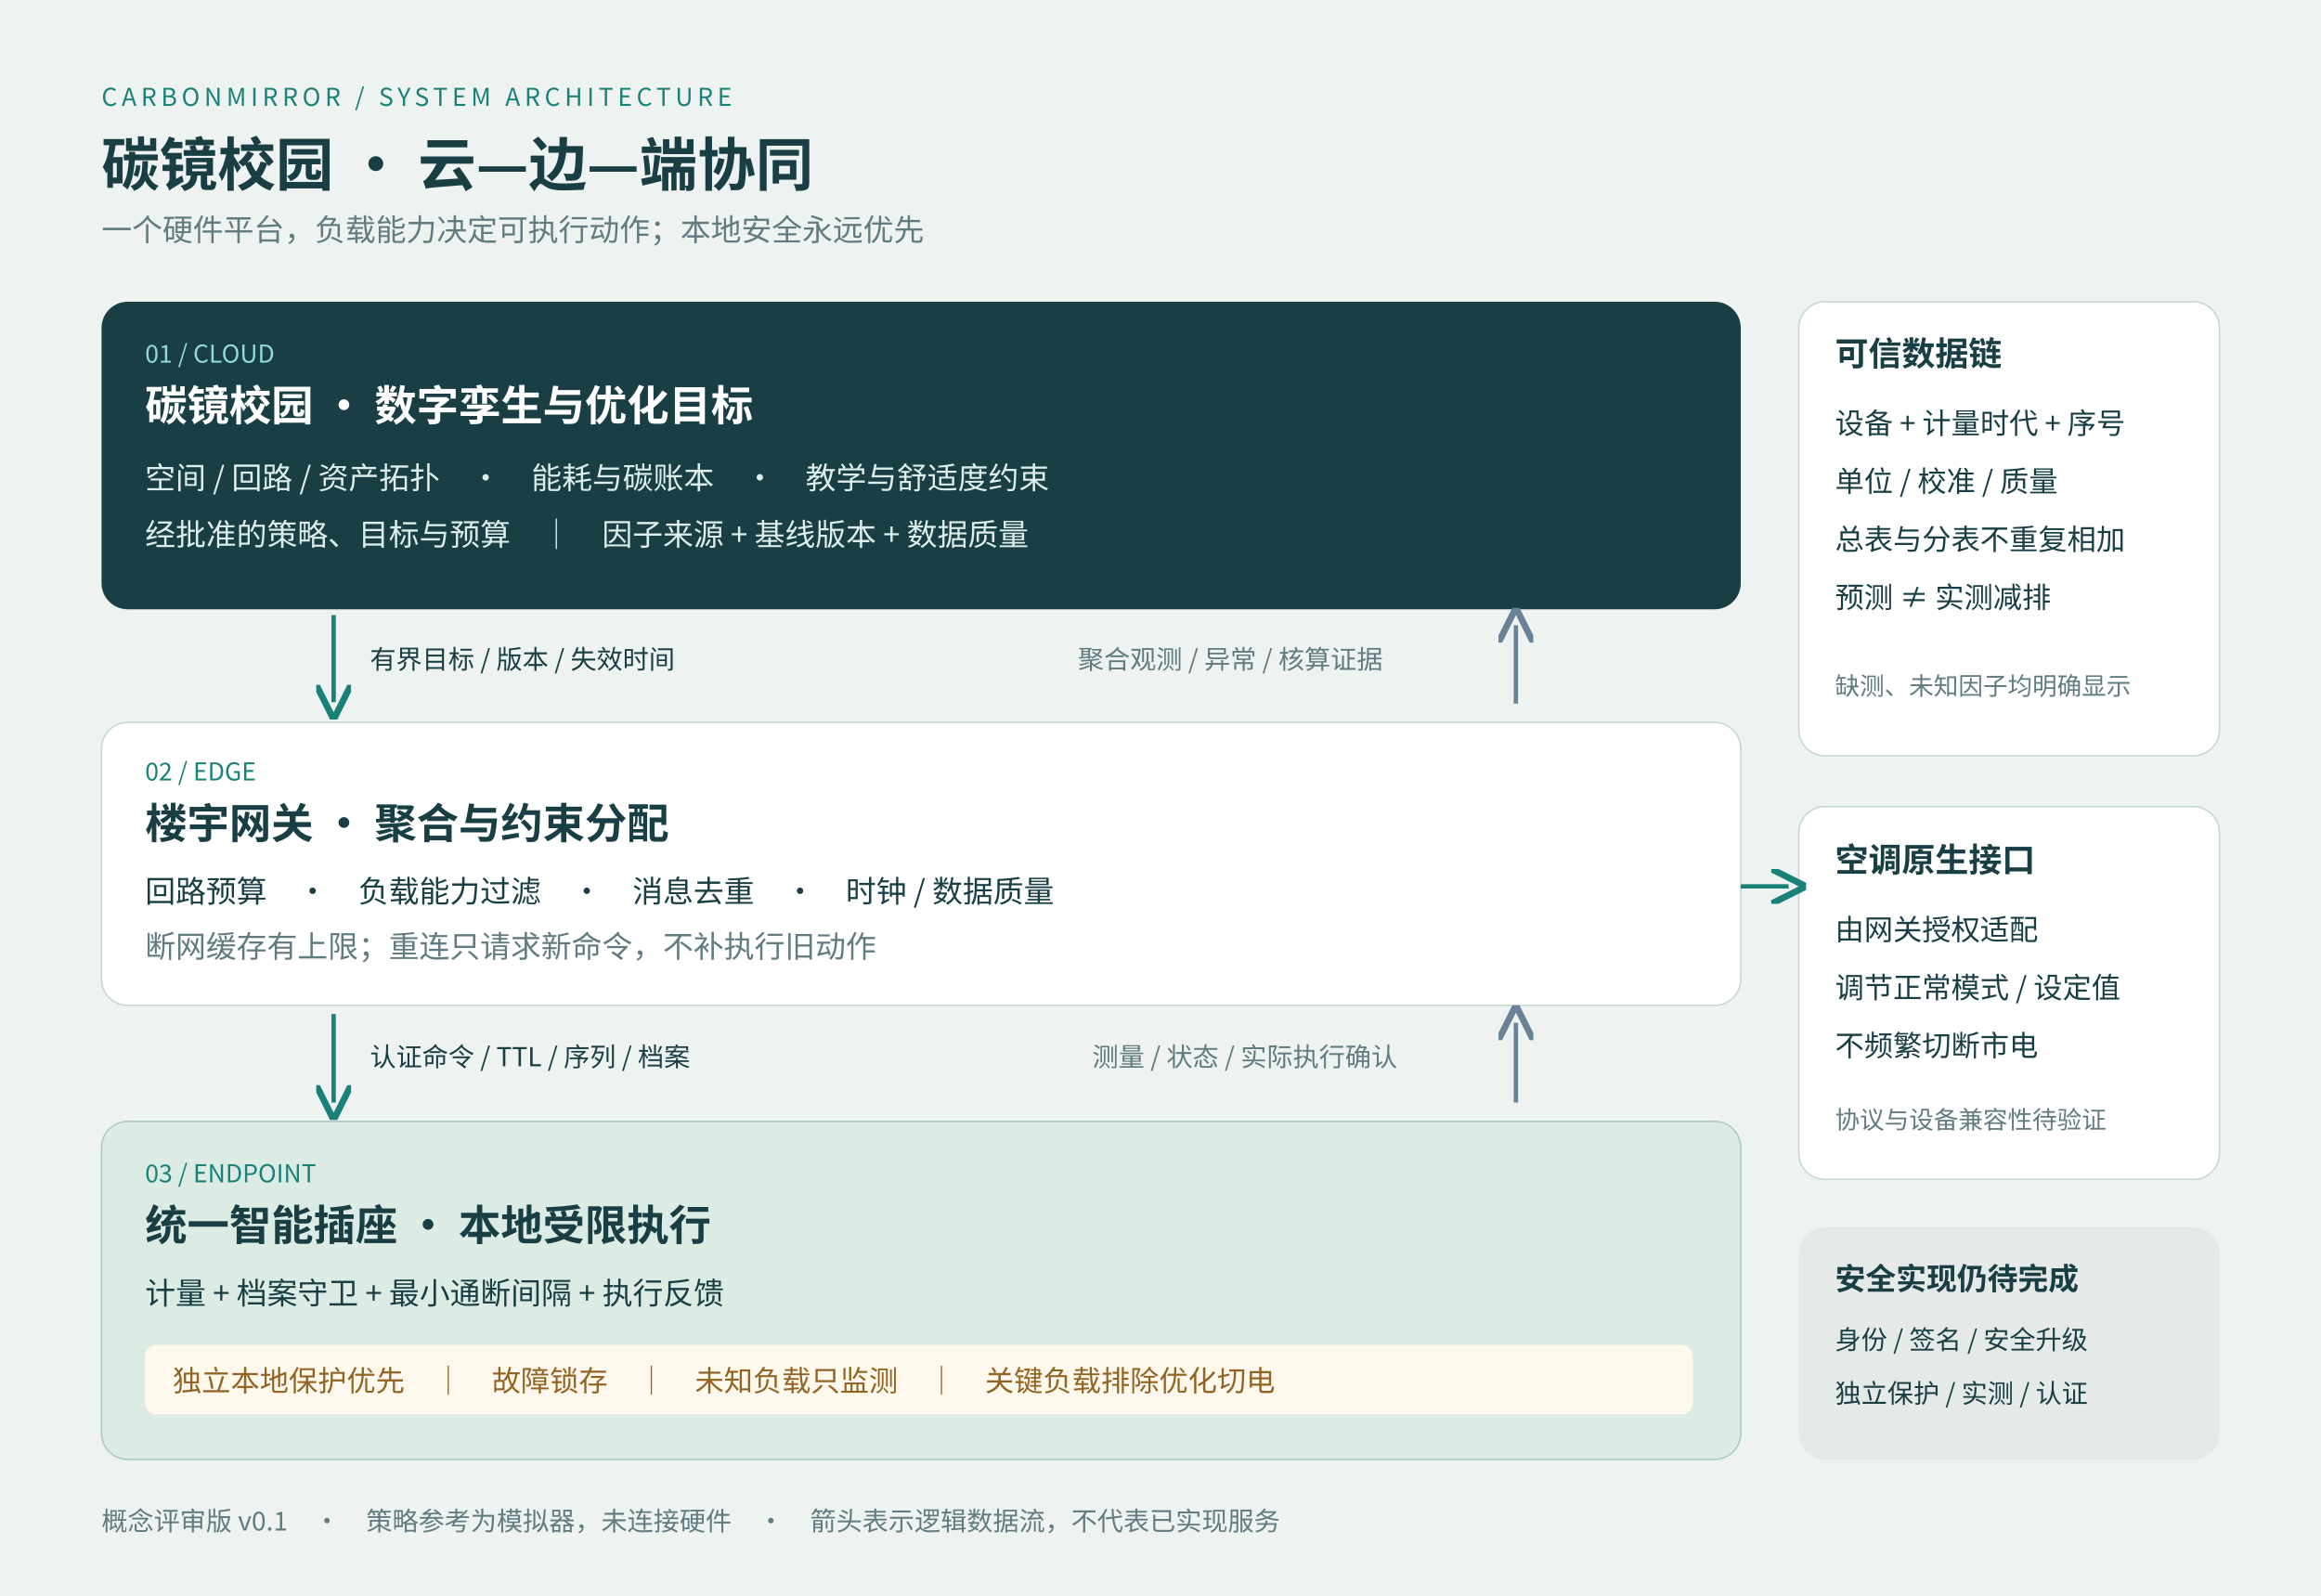
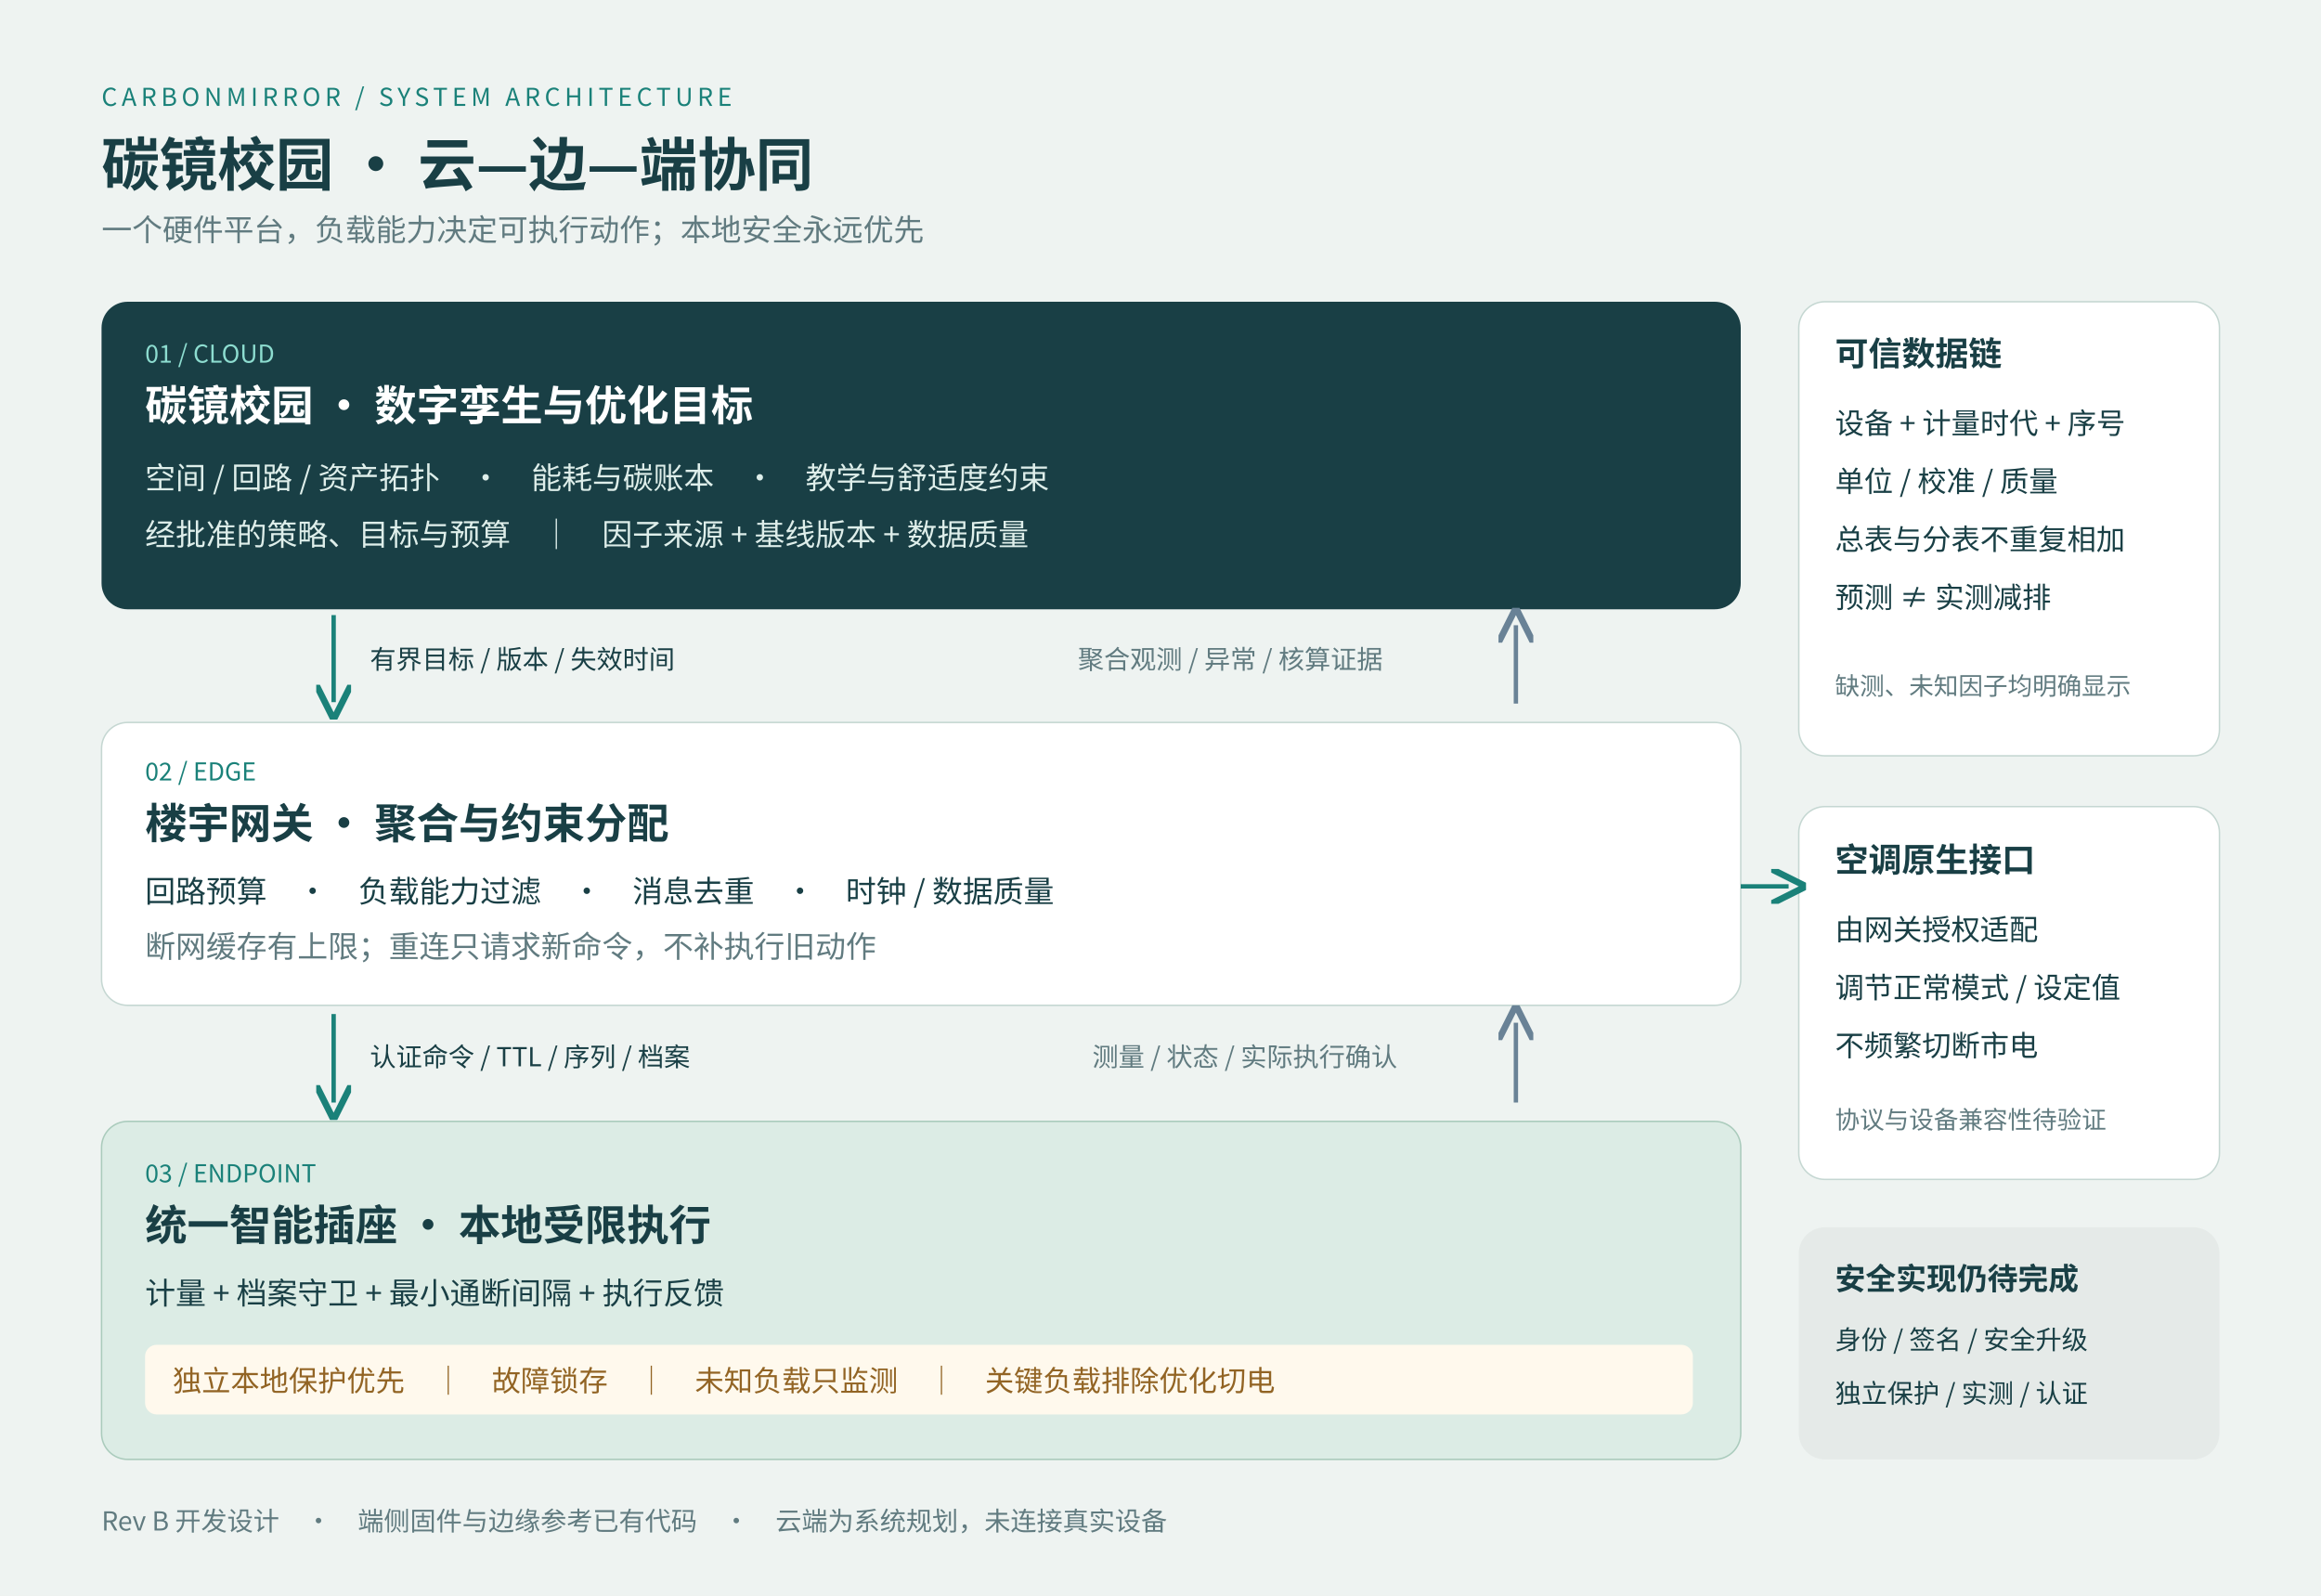
<svg xmlns="http://www.w3.org/2000/svg" width="1600" height="1100" viewBox="0 0 1600 1100">
  <defs>
    <marker id="down" markerWidth="8" markerHeight="8" refX="4" refY="4" orient="auto">
      <path d="M0,0 L8,4 L0,8" fill="none" stroke="#1a8179" stroke-width="1.5" />
    </marker>
    <marker id="up" markerWidth="8" markerHeight="8" refX="4" refY="4" orient="auto">
      <path d="M0,0 L8,4 L0,8" fill="none" stroke="#698296" stroke-width="1.5" />
    </marker>
  </defs>
  <rect width="1600" height="1100" fill="#eef3f1" />
  <g font-family="Noto Sans CJK SC, sans-serif" fill="#193f45">
    <text x="70" y="73" font-size="17" letter-spacing="3" fill="#1a8179">CARBONMIRROR / SYSTEM ARCHITECTURE</text>
    <text x="70" y="128" font-size="40" font-weight="700">碳镜校园 · 云—边—端协同</text>
    <text x="70" y="166" font-size="21" fill="#617b80">一个硬件平台，负载能力决定可执行动作；本地安全永远优先</text>
    <rect x="70" y="208" width="1130" height="212" rx="18" fill="#193f45" />
    <text x="100" y="250" font-size="17" fill="#8dddd0">01 / CLOUD</text>
    <text x="100" y="290" font-size="29" fill="white" font-weight="700">碳镜校园 · 数字孪生与优化目标</text>
    <text x="100" y="337" font-size="21" fill="#deeeea">空间 / 回路 / 资产拓扑　·　能耗与碳账本　·　教学与舒适度约束</text>
    <text x="100" y="376" font-size="21" fill="#deeeea">经批准的策略、目标与预算　｜　因子来源 + 基线版本 + 数据质量</text>
    <path d="M230 424 V484" stroke="#1a8179" stroke-width="3" marker-end="url(#down)" />
    <text x="255" y="461" font-size="18">有界目标 / 版本 / 失效时间</text>
    <path d="M1045 485 V431" stroke="#698296" stroke-width="3" marker-end="url(#up)" />
    <text x="743" y="461" font-size="18" fill="#617b80">聚合观测 / 异常 / 核算证据</text>
    <rect x="70" y="498" width="1130" height="195" rx="18" fill="white" stroke="#c5d7d2" />
    <text x="100" y="538" font-size="17" fill="#1a8179">02 / EDGE</text>
    <text x="100" y="578" font-size="29" font-weight="700">楼宇网关 · 聚合与约束分配</text>
    <text x="100" y="622" font-size="21">回路预算　·　负载能力过滤　·　消息去重　·　时钟 / 数据质量</text>
    <text x="100" y="660" font-size="21" fill="#617b80">断网缓存有上限；重连只请求新命令，不补执行旧动作</text>
    <path d="M230 699 V760" stroke="#1a8179" stroke-width="3" marker-end="url(#down)" />
    <text x="255" y="735" font-size="18">认证命令 / TTL / 序列 / 档案</text>
    <path d="M1045 760 V705" stroke="#698296" stroke-width="3" marker-end="url(#up)" />
    <text x="753" y="735" font-size="18" fill="#617b80">测量 / 状态 / 实际执行确认</text>
    <rect x="70" y="773" width="1130" height="233" rx="18" fill="#dcece5" stroke="#aacbbc" />
    <text x="100" y="815" font-size="17" fill="#1a8179">03 / ENDPOINT</text>
    <text x="100" y="855" font-size="29" font-weight="700">统一智能插座 · 本地受限执行</text>
    <text x="100" y="899" font-size="21">计量 + 档案守卫 + 最小通断间隔 + 执行反馈</text>
    <rect x="100" y="927" width="1067" height="48" rx="8" fill="#fff9ed" />
    <text x="119" y="959" font-size="20" fill="#926424">独立本地保护优先　｜　故障锁存　｜　未知负载只监测　｜　关键负载排除优化切电</text>
    <rect x="1240" y="208" width="290" height="313" rx="18" fill="white" stroke="#c5d7d2" />
    <text x="1265" y="252" font-size="23" font-weight="700">可信数据链</text>
    <text x="1265" y="299" font-size="20">设备 + 计量时代 + 序号</text>
    <text x="1265" y="339" font-size="20">单位 / 校准 / 质量</text>
    <text x="1265" y="379" font-size="20">总表与分表不重复相加</text>
    <text x="1265" y="419" font-size="20">预测 ≠ 实测减排</text>
    <text x="1265" y="479" font-size="17" fill="#617b80">缺测、未知因子均明确显示</text>
    <rect x="1240" y="556" width="290" height="257" rx="18" fill="white" stroke="#c5d7d2" />
    <text x="1265" y="601" font-size="23" font-weight="700">空调原生接口</text>
    <text x="1265" y="648" font-size="20">由网关授权适配</text>
    <text x="1265" y="688" font-size="20">调节正常模式 / 设定值</text>
    <text x="1265" y="728" font-size="20">不频繁切断市电</text>
    <text x="1265" y="778" font-size="17" fill="#617b80">协议与设备兼容性待验证</text>
    <path d="M1200 611 H1233" stroke="#1a8179" stroke-width="3" marker-end="url(#down)" />
    <rect x="1240" y="846" width="290" height="160" rx="18" fill="#e5eae8" />
    <text x="1265" y="889" font-size="21" font-weight="700">安全实现仍待完成</text>
    <text x="1265" y="930" font-size="18">身份 / 签名 / 安全升级</text>
    <text x="1265" y="967" font-size="18">独立保护 / 实测 / 认证</text>
-     <text x="70" y="1055" font-size="18" fill="#617b80">概念评审版 v0.1　·　策略参考为模拟器，未连接硬件　·　箭头表示逻辑数据流，不代表已实现服务</text>
+     <text x="70" y="1055" font-size="18" fill="#617b80">Rev B 开发设计　·　端侧固件与边缘参考已有代码　·　云端为系统规划，未连接真实设备</text>
  </g>
</svg>
